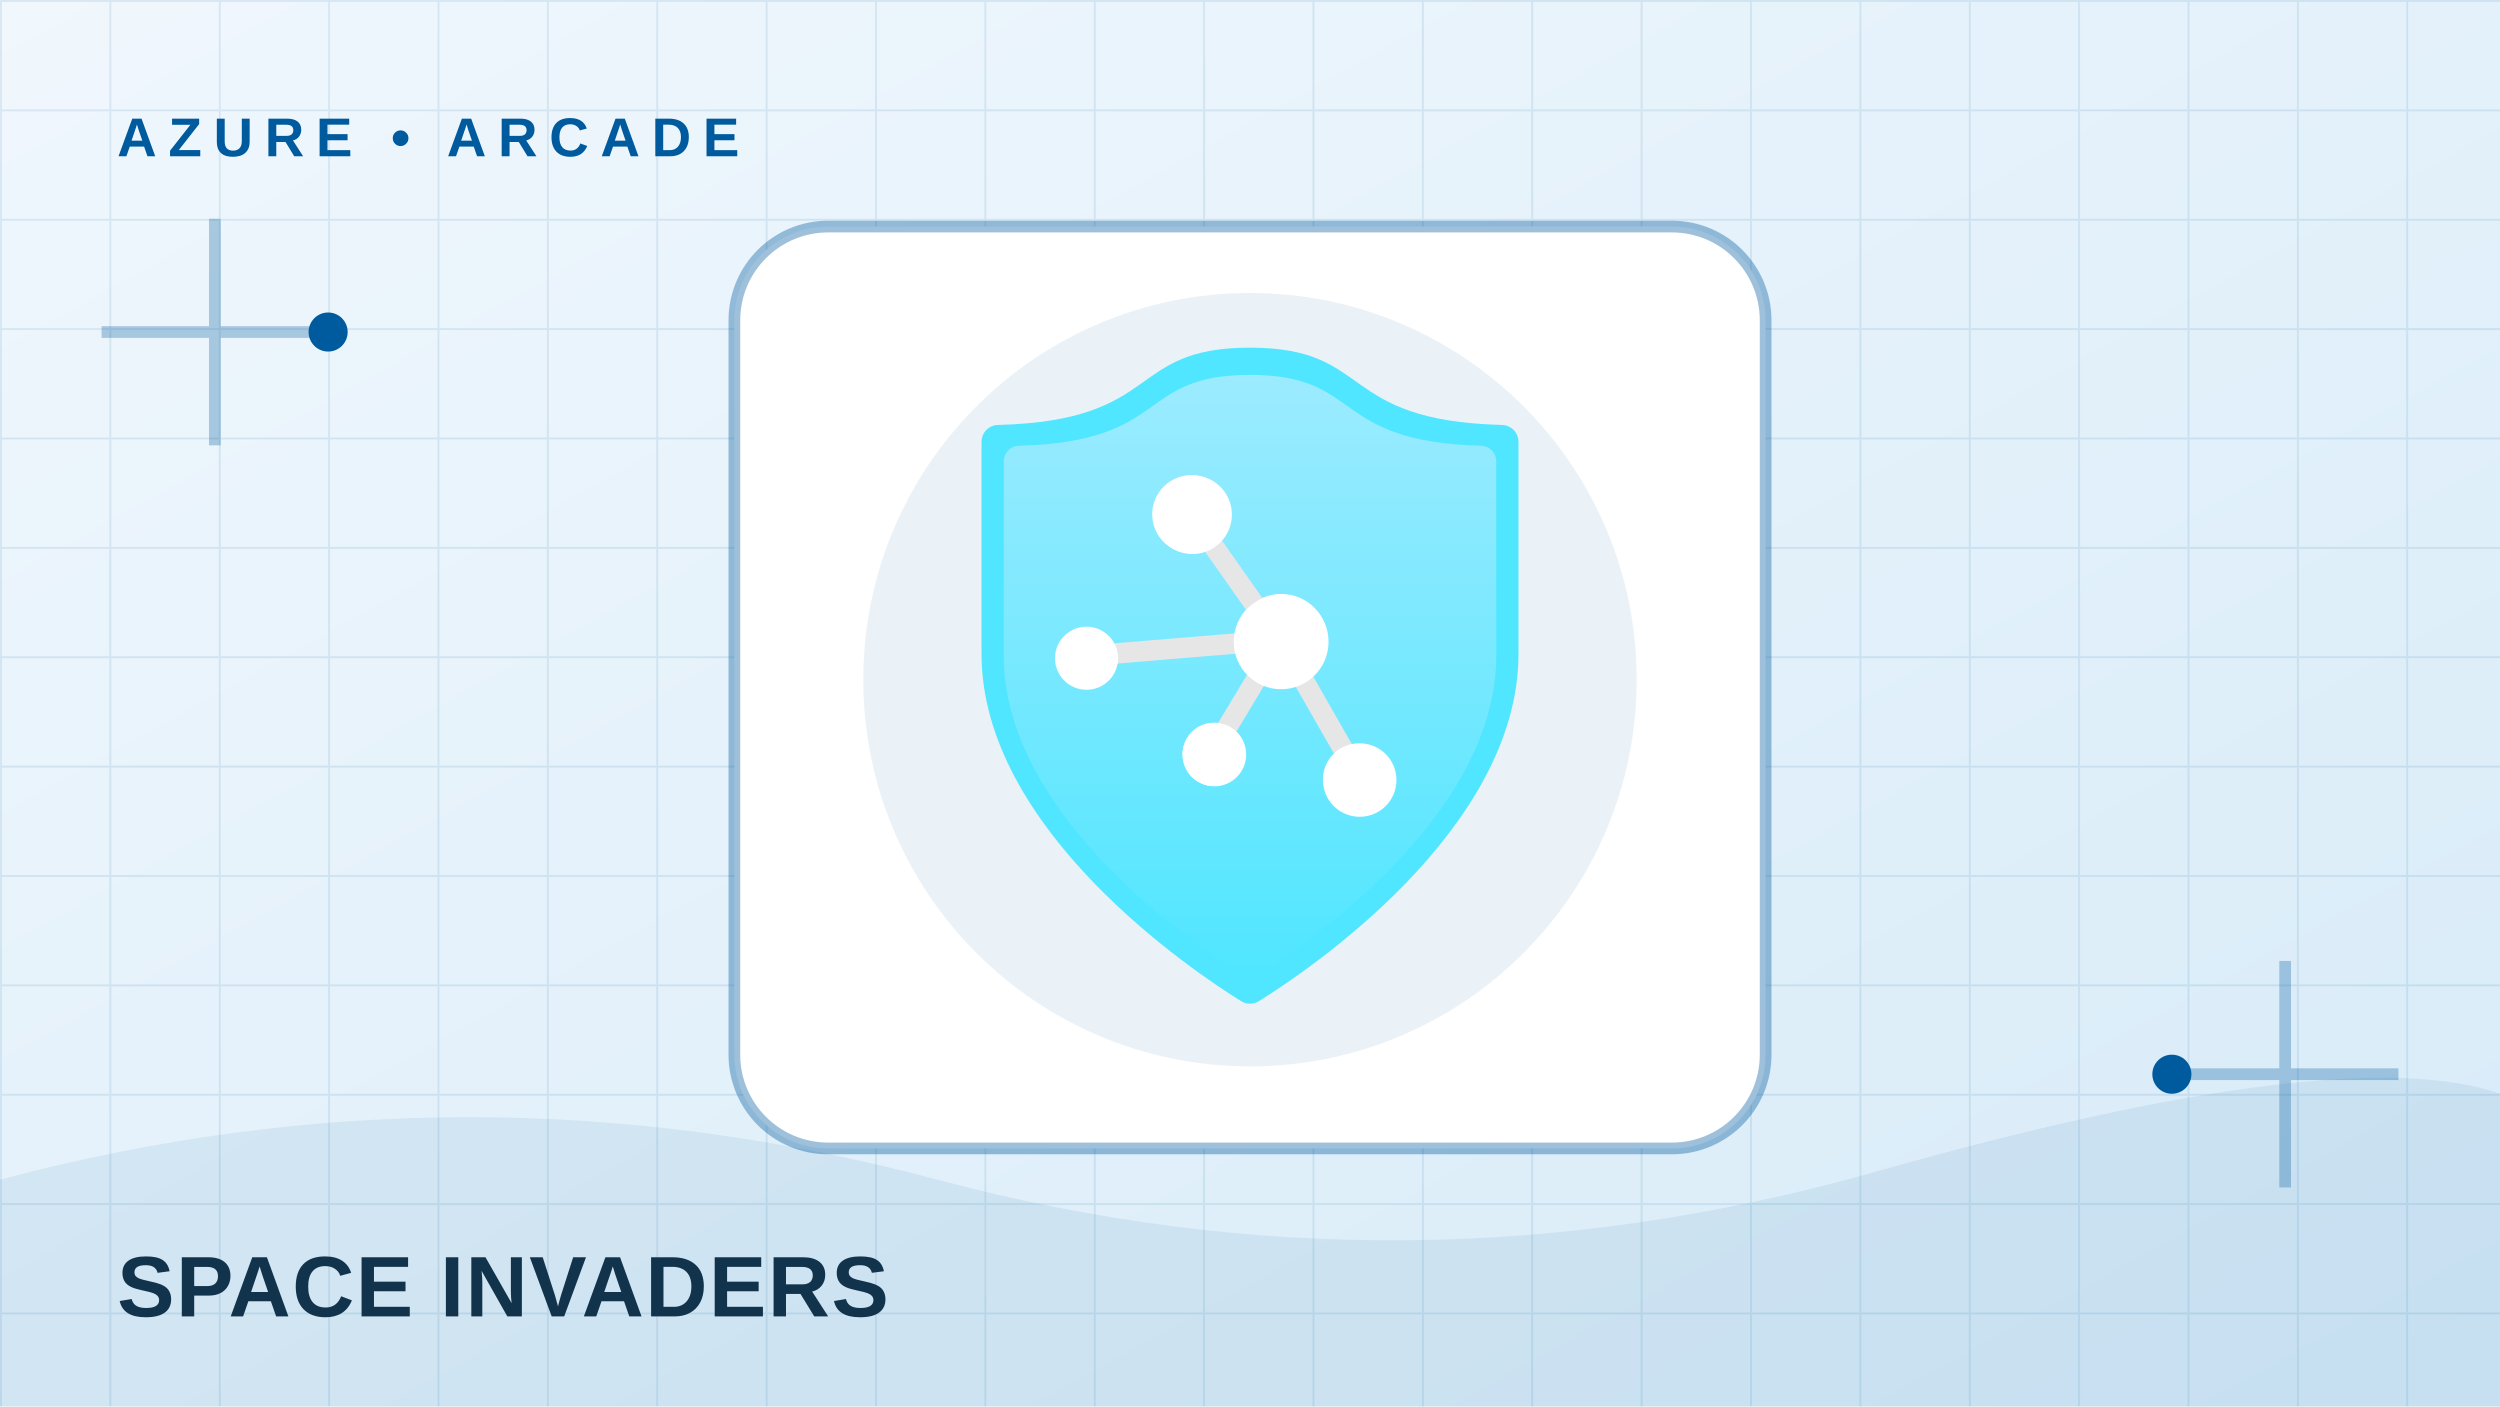
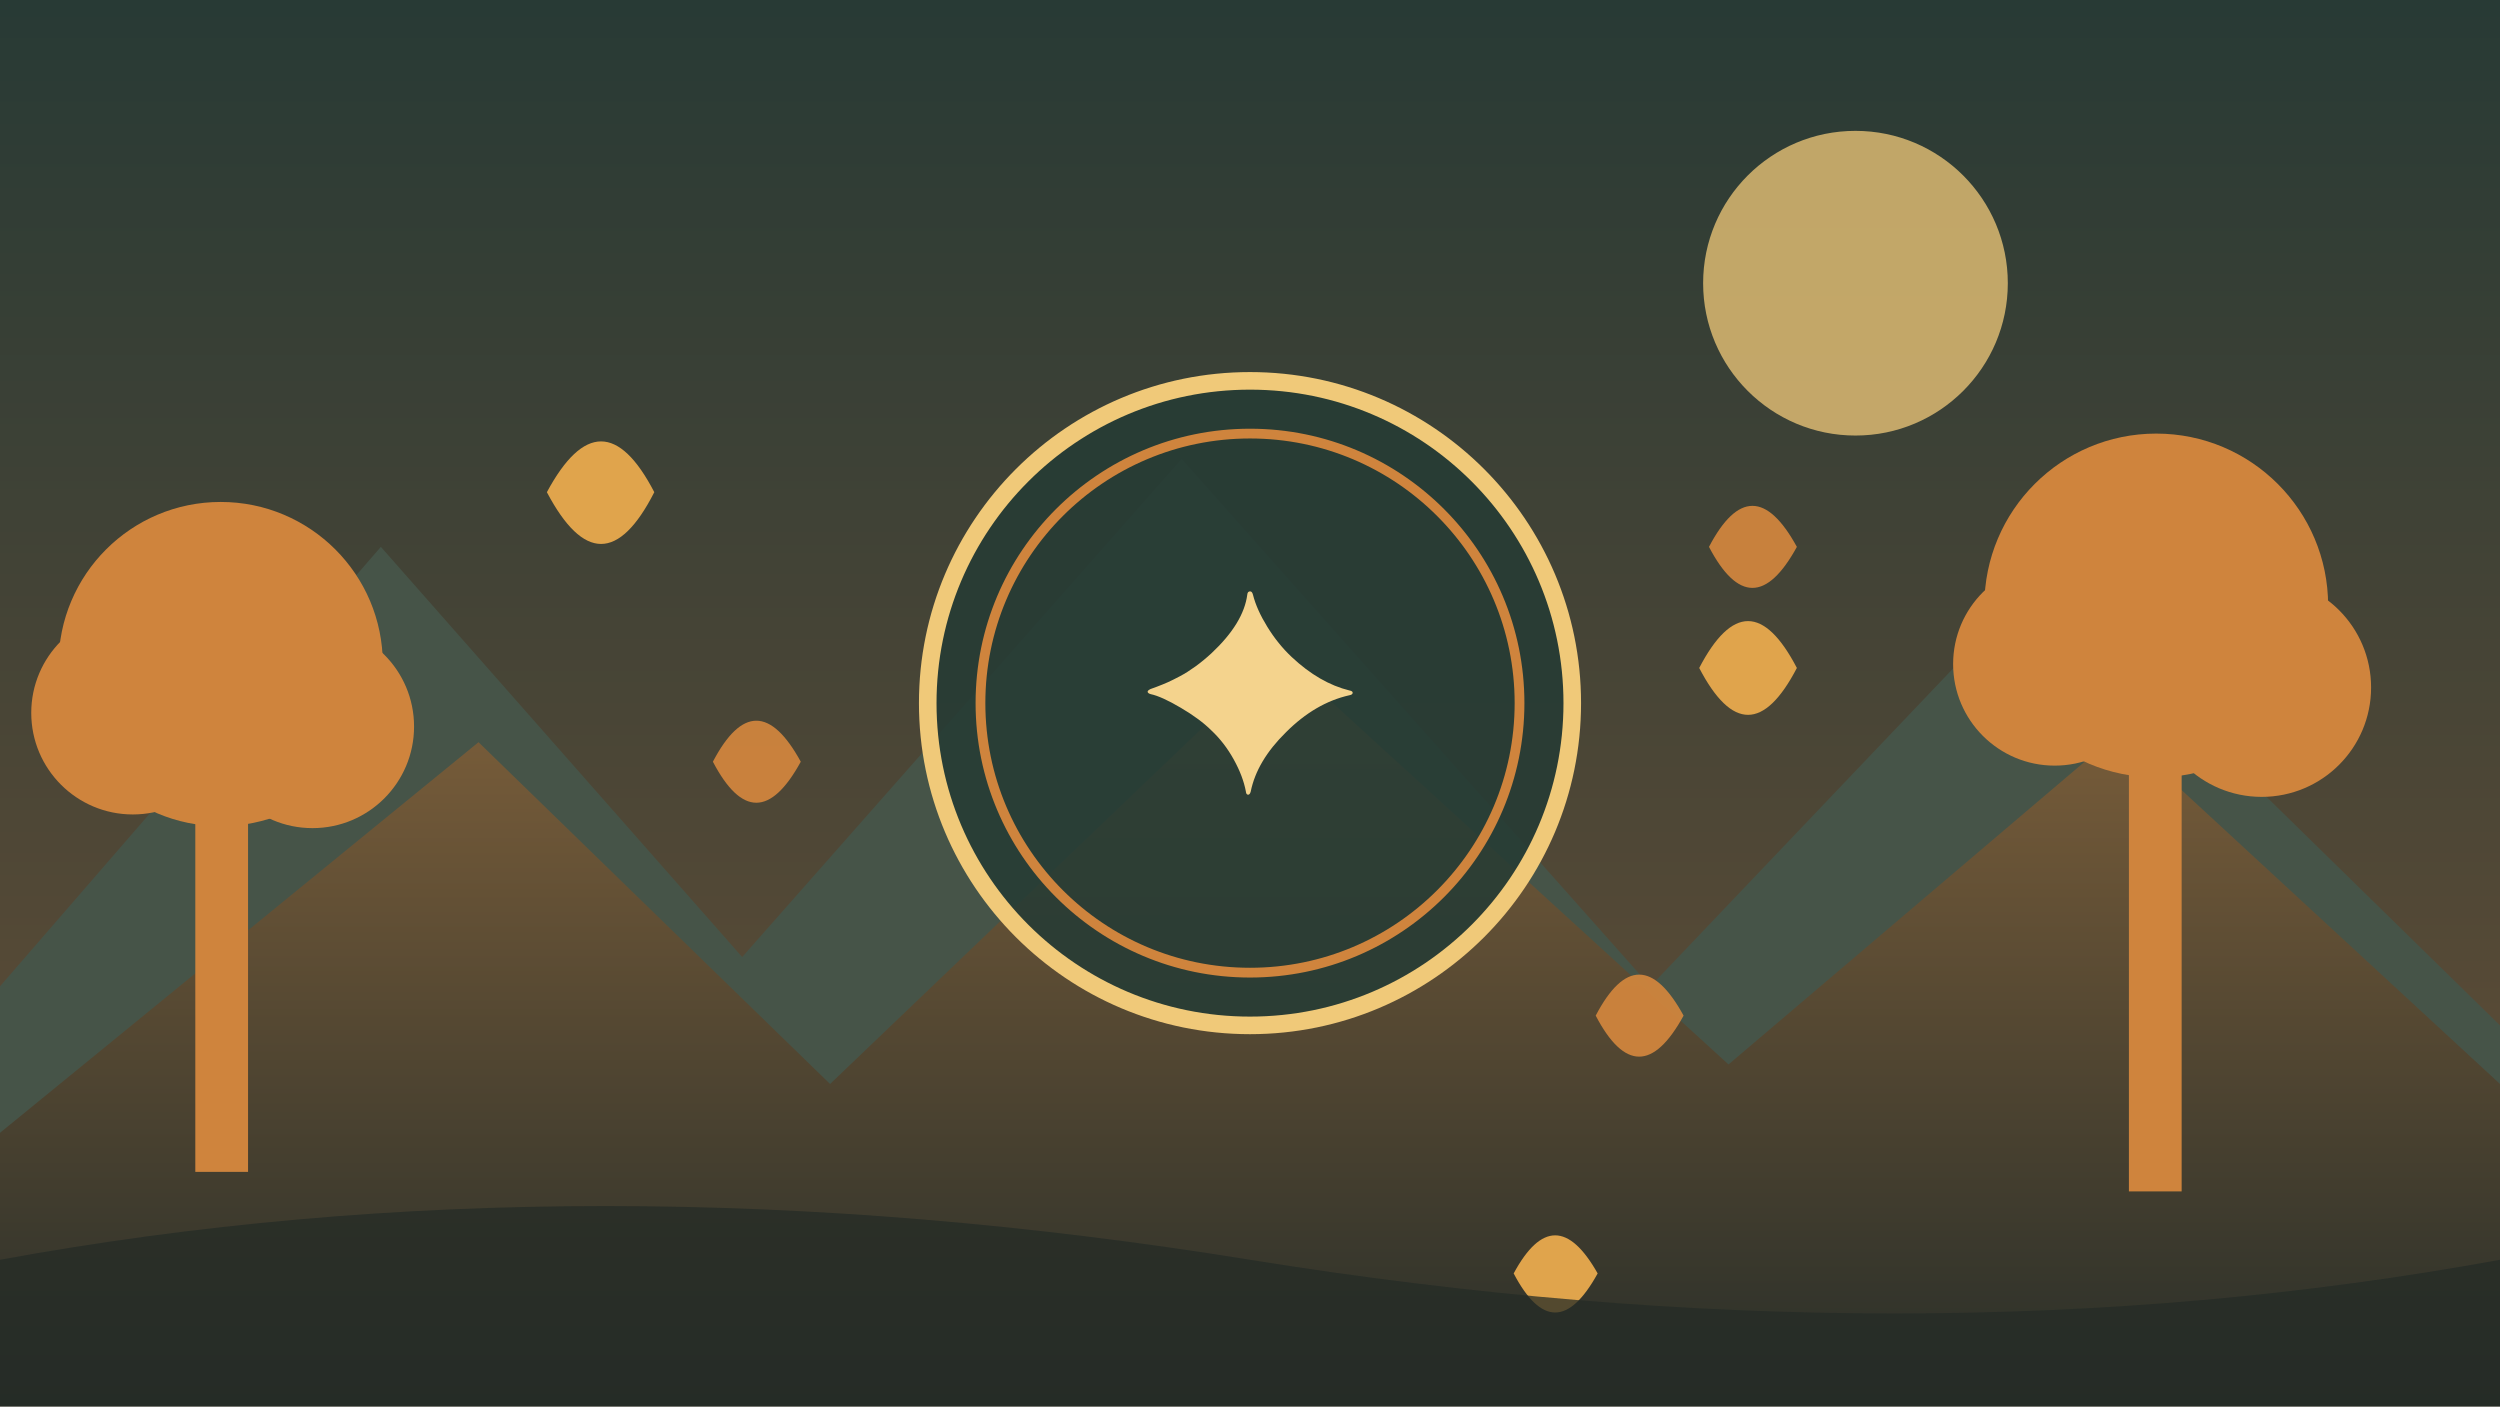
- <svg xmlns="http://www.w3.org/2000/svg" width="640" height="360" viewBox="0 0 640 360" role="img" aria-label="SPACE INVADERS with Azure DEFENDER icon">
+ <svg xmlns="http://www.w3.org/2000/svg" viewBox="0 0 1280 720">
  <defs>
-     <linearGradient id="bg" x2="1" y2="1">
-       <stop stop-color="#f0f7fd" />
-       <stop offset="1" stop-color="#d7ebf8" />
+     <linearGradient id="s" x2="0" y2="1">
+       <stop stop-color="#283a35" />
+       <stop offset="1" stop-color="#695037" />
    </linearGradient>
-     <pattern id="grid" width="28" height="28" patternUnits="userSpaceOnUse">
-       <path d="M28 0H0V28" fill="none" stroke="#005a9e" stroke-opacity=".1" stroke-width="1" />
-     </pattern>
+     <linearGradient id="g" x2="0" y2="1">
+       <stop stop-color="#80613b" />
+       <stop offset="1" stop-color="#282e29" />
+     </linearGradient>
  </defs>
-   <rect width="640" height="360" fill="url(#bg)" />
-   <rect width="640" height="360" fill="url(#grid)" />
-   <path d="M0 302Q120 270 240 302T480 300T640 280V360H0Z" fill="#005a9e" fill-opacity=".08" />
-   <rect x="188" y="58" width="264" height="236" rx="24" fill="#fff" stroke="#005a9e" stroke-opacity=".38" stroke-width="3" />
-   <circle cx="320" cy="174" r="99" fill="#005a9e" fill-opacity=".08" />
-   <svg x="236" y="89" width="168" height="168" viewBox="0, 0, 18, 18" preserveAspectRatio="xMidYMid meet">
-     <defs>
-       <linearGradient x1="9" y1="17.253" x2="9" y2="0.747" gradientUnits="userSpaceOnUse" id="a5d53553-f668-4fa0-ac9f-76a8e299111d">
-         <stop offset="0%" stop-color="#50E6FF" />
-         <stop offset="100%" stop-color="#9CEBFF" />
-       </linearGradient>
-     </defs>
-     <g id="f76fd8a1-aad0-4269-a185-99003396b0d2">
-       <path d="M16.364 8.4 c0 4.84 -5.849 8.736 -7.122 9.526 a0.459 0.459 0 0 1 -0.484 0 c-1.273 -0.79 -7.122 -4.686 -7.122 -9.526 V2.582 a0.463 0.463 0 0 1 0.452 -0.462 C6.638 2 5.59 0 9 0 s2.362 2 6.912 2.12 a0.463 0.463 0 0 1 0.452 0.462 Z" style="fill:#50E6FF;" />
-       <path d="M15.754 8.454 c0 4.438 -5.365 8.011 -6.532 8.736 a0.418 0.418 0 0 1 -0.444 0 c-1.167 -0.725 -6.532 -4.3 -6.532 -8.736 V3.114 a0.425 0.425 0 0 1 0.415 -0.423 C6.834 2.578 5.873 0.747 9 0.747 s2.166 1.831 6.339 1.944 a0.425 0.425 0 0 1 0.415 0.423 Z" style="fill:url(#a5d53553-f668-4fa0-ac9f-76a8e299111d);" />
-       <g>
-         <circle cx="9.854" cy="8.037" r="1.281" id="bd9e26ef-9621-4ac2-9050-88bfa7e8e115" style="fill:white;" />
-         <circle cx="8.014" cy="11.159" r="0.865" id="f0b53d39-cbb6-45e7-9453-4ec356f6d390" style="fill:white;" />
-         <circle cx="7.39" cy="4.571" r="1.073" id="b1fa952f-d6ee-4a6e-9fb6-6eed89da1783" style="fill:white;" />
-         <polygon points="12.234,11.646 10.069,7.855 9.854,7.979 10.03,7.849 7.578,4.363 7.13,4.689 9.302,7.777 4.489,8.174 4.535,8.733 9.302,8.337 7.721,10.964 8.196,11.25 9.822,8.545 11.753,11.92 12.234,11.646" style="fill:#E6E6E6;" />
-         <path d="M9.854 6.769 a1.3 1.3 0 1 1 -1.3 1.3 V8.037 A1.3 1.3 0 0 1 9.854 6.769 Z m-3.511 -2.2 A1.08 1.08 0 1 0 7.428 3.5 H7.4 A1.071 1.071 0 0 0 6.343 4.571 Z M3.651 8.519 a0.865 0.865 0 1 0 0.864 -0.865 a0.865 0.865 0 0 0 -0.864 0.865 Z m3.5 2.633 a0.872 0.872 0 1 0 0.878 -0.865 H8.02 a0.866 0.866 0 0 0 -0.871 0.859 Z m3.85 0.7 a1.008 1.008 0 1 0 1.014 -1 h-0.006 A0.994 0.994 0 0 0 11 11.828 Z" style="fill:white;" />
-       </g>
-     </g>​
+   <rect width="1280" height="720" fill="url(#s)" />
+   <circle cx="950" cy="145" r="78" fill="#f1ca79" opacity=".75" />
+   <path d="M0 505 195 280l185 210 225-255 240 270 200-210 235 230v195H0z" fill="#465448" />
+   <path d="M0 580 245 380l180 175 230-220 230 210 200-170 195 180v165H0z" fill="url(#g)" />
+   <g fill="#cf843d">
+     <path d="M100 600V370h27v230z" />
+     <circle cx="113" cy="340" r="83" />
+     <circle cx="68" cy="365" r="52" />
+     <circle cx="160" cy="372" r="52" />
+     <path d="M1090 610V340h27v270z" />
+     <circle cx="1104" cy="310" r="88" />
+     <circle cx="1052" cy="340" r="52" />
+     <circle cx="1158" cy="352" r="56" />
+   </g>
+   <g fill="#e0a44c">
+     <path d="M280 252q28-52 55 0-27 53-55 0zm590 90q25-48 50 0-25 48-50 0zm-95 310q21-39 43 0-22 40-43 0z" />
+   </g>
+   <circle cx="640" cy="360" r="165" fill="#263b35" fill-opacity=".88" stroke="#f0c979" stroke-width="9" />
+   <circle cx="640" cy="360" r="138" fill="none" stroke="#cf843d" stroke-width="5" />
+   <text x="640" y="405" text-anchor="middle" font-family="Georgia,serif" font-size="145" fill="#f4d38d">✦</text>
+   <g fill="#cf843d" opacity=".95">
+     <path d="M365 390q22-42 45 0-23 42-45 0zm510-110q22-42 45 0-23 42-45 0zm-58 240q22-42 45 0-23 42-45 0z" />
+   </g>
+   <path d="M0 645q300-55 640 0t640 0v75H0z" fill="#242b26" opacity=".75" />
</svg>
-   <path d="M26 85h58m-29-29v58M556 275h58m-29-29v58" stroke="#005a9e" stroke-opacity=".3" stroke-width="3" />
-   <circle cx="84" cy="85" r="5" fill="#005a9e" />
-   <circle cx="556" cy="275" r="5" fill="#005a9e" />
-   <text x="30" y="40" fill="#005a9e" font-family="Arial,sans-serif" font-size="14" font-weight="700" letter-spacing="3">AZURE • ARCADE</text>
-   <text x="30" y="337" fill="#12334c" font-family="Arial,sans-serif" font-size="22" font-weight="700" letter-spacing=".4">SPACE INVADERS</text>
- </svg>
